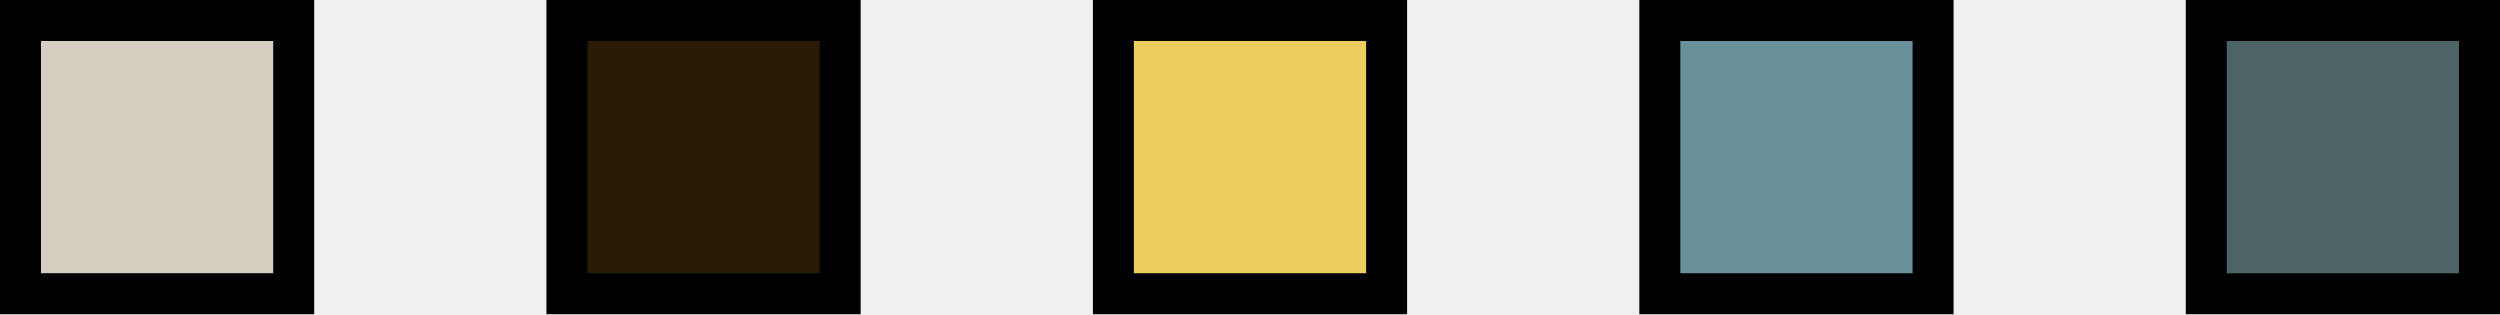
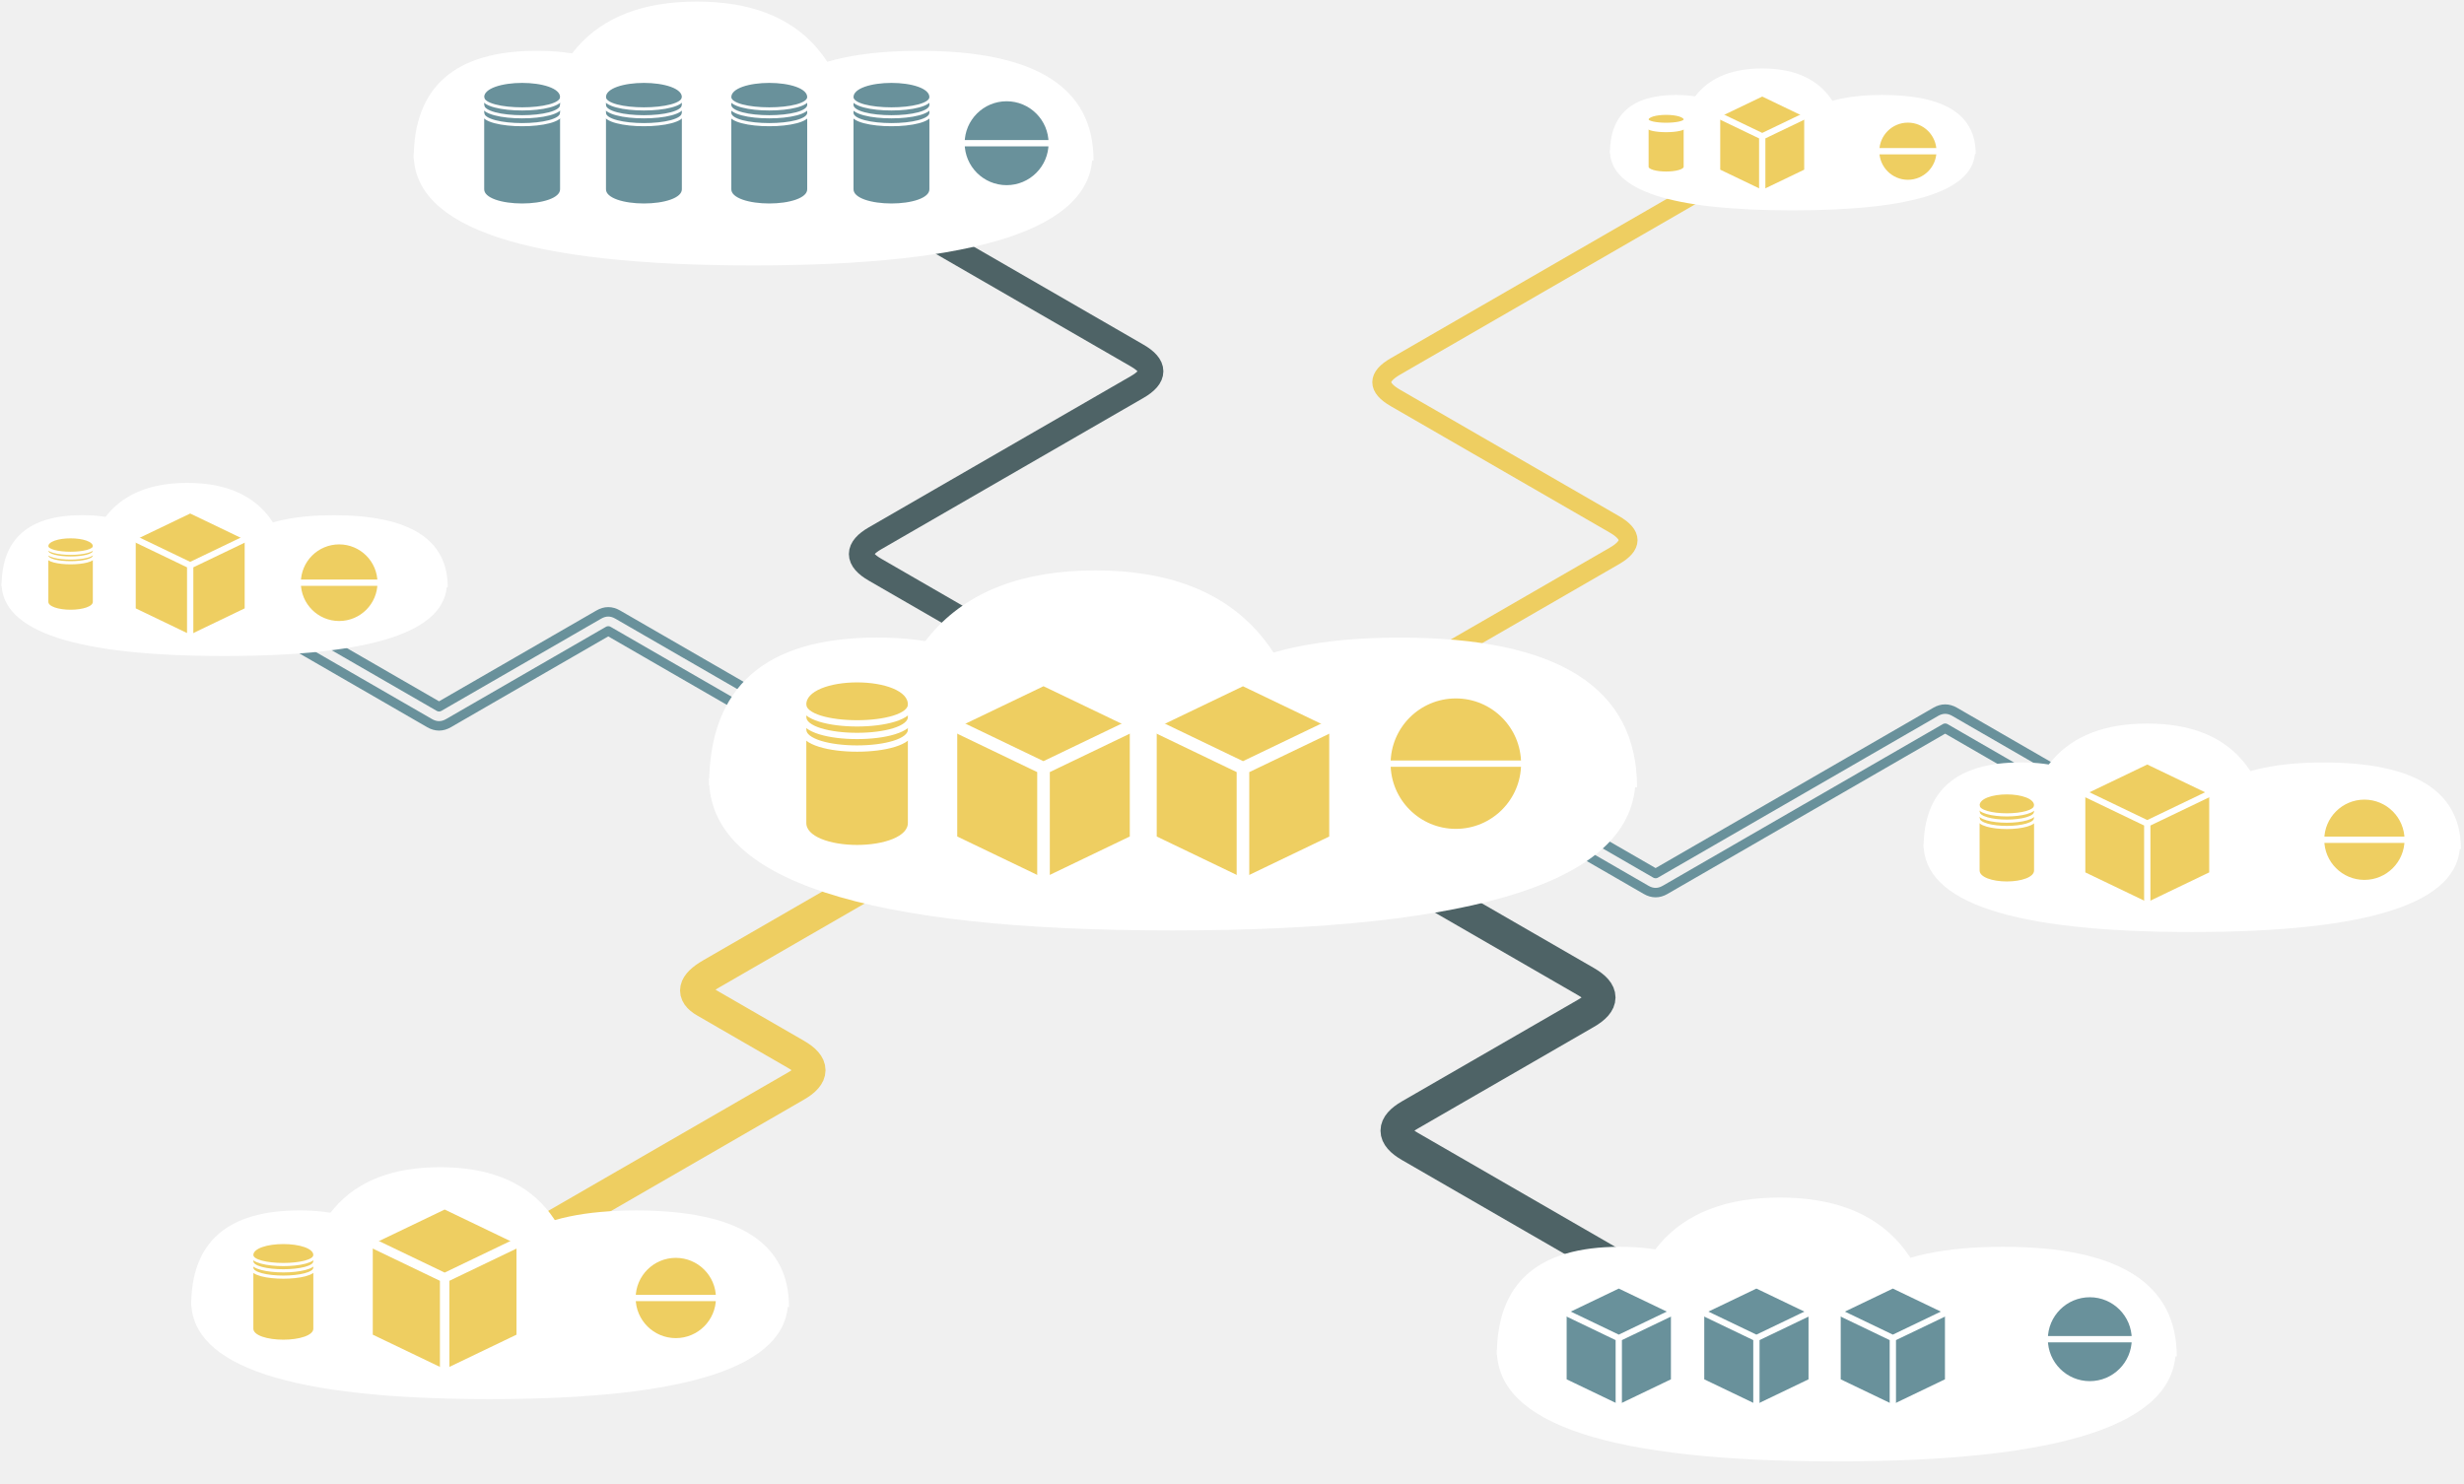
- <svg xmlns="http://www.w3.org/2000/svg" host="65bd71144e" version="1.1" width="183px" height="23px" viewBox="-0.5 -0.5 183 23" content="&lt;mxfile&gt;&lt;diagram id=&quot;NhqJ_ardOWNHqCwG6pmV&quot; name=&quot;Page-1&quot;&gt;zZbBcoIwEEC/hjshmIFjQdpeevLQc4QIGQPLxCjQr2+QAFJ02pmqw8UJbzcb9mVnxMJhXr9JWmYfkDBhOXZSW3htOY7vrfRvC5oOEOR1IJU86RAawYZ/MQNtQ488YYdJogIQipdTGENRsFhNGJUSqmnaDsT01JKmbAY2MRVz+skTlXXUs+2RvzOeZubk1coEctrnGnDIaALVBcKRhUMJoLpVXodMtOp6Ld2+1xvR4b0kK9RfNmDc7ThRcTS9mRdTTd9sKuFYzgubs05MKlZfs063fYWxMz0QDHKmZKPz6umlNtPHahSLPMOyC6m9QmruMh0Kj/3qhWn5evvu793r5ouEtfm2hYMq44ptShq30UrPtmaZynX9NdLLg5KwH0YCayLolomAxvv0XCgEAVKHCih0hWDHheiR5WDi+8gPNJ/bHi7qp+7bWp25SOdBHlfL8hhFYUTQnTx6z9NIlqVx7YZRaP9X4xO8ecvy5rygwCZ3Gj/3eePnL0ujGxFM7qURkYd51I/jH/Y5dvHRg6Nv&lt;/diagram&gt;&lt;/mxfile&gt;">
+ <svg xmlns="http://www.w3.org/2000/svg" host="65bd71144e" version="1.1" width="782px" height="471px" viewBox="-0.5 -0.5 782 471" content="&lt;mxfile&gt;&lt;diagram id=&quot;NhqJ_ardOWNHqCwG6pmV&quot; name=&quot;Page-1&quot;&gt;5V1dc9tWDv01eQzn4l5cAPexSd3dl53dmT7s7qMSq7amjuVRlCbZX78HlCiLH7Zkm4ppp51pIooWZXwcnAOA7Jv0/tO3v61mN5f/WJ7Pr97EcP7tTfr1TYwlB/zXD3zfHMghbQ5crBbnm0Ph9sDvi//NNwepOfplcT7/vD22ObReLq/Wi5v2wY/L6+v5x3Xr2Gy1Wn5tn/bH8uq8deBmdjHvHfj94+yqf/Tfi/P15eaohXB7/O/zxcXl9sq5+X0/zD7+ebFafrneXu5NTPEXehdk8/anWfNR2/M/X87Ol1/3DqWzN+n9arlcb/726dv7+ZVbtm213+54d/e1V/Pr9VE/QLb5kb9mV1/mzXeuv9n6e2OM+Tlss325+Lz8NF+vFh/Pbg++m1+f/+JGx/vXy2s/crn+dIVXhL9+Xq+Wf+6sCAfj/G+L9X/wIlQS8/b1f+vXnOL29a8eSs3Jv37fe/Gv+WqB7zBfbY9tLvB+ebVc1d83nZ29PxO/9OY38a9/p3m2hz4vv6w+bs8S3gbcbHUx354maecchPy8tsF3nPOtHbbbaMcvVb/8ehs6TYBc7kUNNeE020brxe6Dd9f613KBr7q7ECeqspAG4qLwXulcV6tkVkoWE2IzaX/+5rfcfuR+VHSukhmfQynkSCWlGLR1FSuVqkoJQiEXtty+yMZsvYvgL3uWuz1UB+Qdwdl453TBOb/6UL/z13y1XiD9e/GahgJMSqHyzt+5nN34ha8W13/Wl8Lvtglsttgc2EZ2yc2B29CuX33ff9UN7ttUaSdK5gfnyeOyQeNANsg0sqEgEqNKLEIx5CTty0arjEuJFpOJaUyPSwaPdxPhkAKnILlzFZZKqAQVJSQeJTtdNoSXlQ2PRN/cjzflacQbh1IlRFsMJROrdoAxEVdJpGiinDMi8nEBx6JVDIkVCBs8dFsXoWKomoEsGbCZulE9YryR/lhqIG24S9ICPI4PR7x9PFZr47FEeQwej002iNIAvuo04h3IWuGzopFKTonbl1VQEQ4iRNHA7x8Z7UDmiiJTKqbwcWqnFBKp0pIM4Cr4Njl2GM2Y4c7PDq82FGB8JgCVcQOsTKSA/2SAKs8eYTSIYbsQu5/A2mMA87FRG/pRuw3l5w/blKQC4UtQQZl3mLRjhLlKah7b0GPQYo8L2qgJuJhCAMLiIzu4aLnytCFHXxLw31MFbQPr98WsNzxutqch8ObfWm7dtmhmH5rTdz2UTgQc61dSrdSyClnEr++B2vUzMWoT3g0CUEFsK/f9Dq1smlJhSYg27lhwPwha5rvPVkfkd8ORPfXefb1crOe/38zqqP+6mt20s3m1XM/Wi+U1XpZ+3m6z/06779t348U7DZxLFTSwUUbEmXVi7W1UgLTWlgrFyFh6Bo8JCJutIBsY1dokDiQanJIydIxm0sQcR7D4ERT1kRZ/e1qTe2WDOE0en1kYladtc66AS5QYqR6hO6P2TR5Bv4oVzV7VQgMBrRAn0DcSRbbEnEcJ8SPahdM0eCoVSGSWwhoM9m53zt7CH6Gws8DgQZy0H+PJKtDTFHMs+DM02b5vcBFQCVwGWt0SKMcYIV5eqsVLqopS1mhaREWkZ3FwPlYPUOPU2Kod4cZKLIRAR7UdAHGNVQ03RZEJrGNgihxR8fbsOWTuxh8gcO+/fJg7kbodDPzzy/pq4Uaufxyn/HJ9UX8u5R5d85/8Y3F1NaQ3eyzut/qfkZznBRTIBM+B4nDQ3KYfFQpvduWH0mmx9HNF/MejIgvYkqdU33cMEZ7cdRqKd/DKCL57ADy5E86urhY3nz3gb/Zo63xzdI/JHkqqu7x7t4+O9/NoqZgz9FXRyNrORDIkYmHUbKMCmd8Ixv1MFDAA8iojUOORBjKxPiXgE5COeEGcnu5OTce783y2nn1eL1fzw9461it0Yq84B8goF2LIorAj8TuaCwoA1HOFUTIqzgDNzTglB4UAEI44xwb8kirJJv7z2d2b7el+4SM60acWBTlCkjrimzcGLLVFPUuF8CmOUkF8Ita3HYlX/JILpC+jSJUBhNKKgXKWsrOsnCSPYLsjZlrPIxI43GtwdvojggBKWkKGZdv1HNWawazEjcX+fh9GCDoj4sethhtwgoGqgM+tSjBlWJ6dA4yAIw0tmCCHOmB0osqZEwQCELWEwB3amqokXoODqOsqHohzuK0E1pQpFBTZNFSJI/wigBpLBTmRZASTPwC6p2XyBF0lBmgRcBKYtRvncAkqaUShxB8Z5hpQCjiFatEFlxAIjvZtnhnsB+hlGdHejFSfaPMjOtjTtLlqFTIbAzqcEkbrmbwEAlVEjEqi3Pxe7TDX5PoNJAeENNNAAyIX1FsDjqMwU0JZeLrJ5YgGxCsQC4dSBuK5poYBJbN0B/FaQQ97kEPqFVQO7jnP9QSEYO39Apo55DzkFIREEgWWgReh/j/de/qAWvyq5MIBfxr7ugq0m9cD5/Qtf4I4xcA5oxjBG4X6bXZQM+JAqCko+SHkIVqKU1IpTNAbggIUR6BWdoRyn7JcOIILKGX2Vix0Q+ykGdQEDhn8osW7ftTHyFgRQZ5lM4NXpAx0sICjxZDFid31+NAR0ownMEMQcE+ADwuz45R1ZtmoxijYUtuWdEc6942nodoIKNQPRP1Q969UGlzPcUkaqKn6TzLdZEcKfL+2VQIEeEGWusnHnZECSFahVHdbYVDOAy0HrSASVAD32ZXrUKzCJSA9OcRkBJE3Cm+d7kThgMVJq2jRUIJh1QjZ25solGQxEMQEc4mljw8wOWUTK4AQRRXXAdwW8pU7SG7wKAHIjKGIpztTOGByBrVJgjIJBebMp9vhlqqezph3amD01FcK3qcoCXgGbgS9YAPizDzIMzSEi7gQmlbGkyw+3ZnCoSCnBKB2SQzhBVZpXaWgFYNtpmQFNg9cBsiJAsdFUAtcUVMzeGuZHIkA6pNDQq1EpR0BV+QIIH8NQuHAoDn4JBn0PXhjTju8Egy/APELgJxAY0Jf5fkE2XfSGSClflLfd+ztI6hvAff0Wj5CEdYj2p2vUyYcSMYoFeo7iL6oMhRaOxkjUhVMKHsjhJlkQPep72UiEKDsAKFpqDe1OQcpqT63tVGS0R7AqiYpFI5gAkBKhpIGV+UO1yUQYarvEik+8Mn9qgQREOu1BGgARTYOtMZdssO1+GlJrLjQ072SJzBVAKOEaVBBfCDty1Ut06EkVAHcSFBhQDvDQHUhvzvGhzKCTwlBwkDrT1GBUFvYnENpd0HsUaab7FAhH2j8FVDO4FHoawDUkwl+c4Uh8WGpTFn6WzCJ6r0N0FlNJrdryG1NWyqG8s3BNKGGjCBpm+7TBBnUAYtDB8PsMChMh1CX2Glv54rBrLSYD/+TDkzOEggpAdKDU98iTAMMSgAPqj77jyM1d/J0BwoHLJ4TLA42kyX5utZuDXjHWa1yPzB0hIHYNlV0f22VKkS2azoqMe8WTluUFW614OtiVFB14xgxPt1xwqEYjyCB5BvlqILAlsgdiwMPfAVMEKEFKM19HEeQC6UMtikWLDfbSfsmL5B3pSjnnHz1cYyGtBxh8h+lEtLpVMKhhAGt9N1dzYVDDNL2nrdBwRf95gCogKgDRZiBPhDkEInIOIlpSFYjK8GAQCvJRxOBmhh5kvseoKtflVA4lI8cfL6nCaIsZei22PIoKL4qIKuu4xEp1XPoswmFB0DgFIXCMVwgS3ESDw9Ym+1Cv5VAgNBiAKZcSl+PR/gVhSszJLcYNMMAFUi+9e1jV2QueatrhIWOfESX9tRSwaeeoPG+USxuxDZ1jSFXvtddACwFEqxf1BHuCNikglgtvuXVNx3FWAkKWQErUGDhCL2MfLpm61Nr+oGbHn0bOBfoKohNihQ6NR1FwzgU88VrZvfOUFmIgmJNATDk2wIDIAKneC0AwU/QbtlGqAp5ut3WAzaPBTZFEXUGbyCVnanZW6tyRNYXQgrIcMMOHAk6mUKJkhIPDXECNJ6L4VKS3343glSQB/TrpmVwQ74HEFbHXWCCduwNfySgQfYbIr0DPjBQgKAu7ONb309CxA+McCjBb4YTAC0pIRdGgBU5XQPixCanAsULO5kUUx9ptbnJWwgBMEQCrEAq+Lyyj+TsEwXAtHNVjUoD7TK8iXIgCpMb/g1jTBSOEMQ/SivwCbXC/e5TqRRY7ZDuDYnuDcR1iWYSKAm3/cCuXjZ8ABgMwH47rO57T3LdUDV8QDLLo6y2x+MT5nVJhQMlh/zO1ltnUMehpRK/Gw6CHBJdUn+IzanikH1Dxsgnr0Nr3fUpwbcNU4o2Bq3S5xUKJ/cKiEBGsRBwowyU7NyteESa4RTPo1LEMipX8x06ihyqPSXz2x7i7hbSp7hlt4T+c4PkAf3t7hNyqYIzbtc3nx8kbQIyz20H7QWOm6J3BEu7Xz7wkAGHMH9eCqkFgrBuvnSnXeuLkeC7sHvWEaZnNllhZ/cHZ/EeAohT8P0XCw1g79aWCIhf/MkwCDuo7DDQq81VElYfpjmA7BqGLWEHpzAUCLMvdbCOEZ3T1XUHTB6pMjG//cA3GnUXoY3NpYJygP6wInV3wwZs7k9mYcC5oMyy2oCyU6tcqBef36ESd58T+BiTl+kquwMmF/D/6MObTAaUzJ0oh0fY5wy+n2rmN+wPYXBW+ANSxVdUeUhlBH8kUzZf3SbvhI5QQst0ld0Bk6MOVX4fPnnWe0B3ojzGCuGZlEU5FhsQdghy81Go70loHBx0EvlKU/Y8yX7TazMCeJLJJ9d13j3ibyz08ZtRfc+UACLWrahVIl+qNNAIMP2BApsrnwTUTwwjEEoaaHJAKHg7Gkgffds1j4I+k7u/YFS/1BDlc8wYSmDfpngpfpncOteofqEAiAlsasCw4LurL8UvD9ilf4l+gc0ClE50KlVK6rQqJuyX1/OUjHEdqgm8OAiMrAUfzG0A9JUQZ8wUsy//sQ7MqX0rEgTP70Nl8luy+x6tz4n1TYw5QR02jy97kkePkCKnFsps3kbI4rIghdyZh3LgWscJYAy2G3hkzPPI5t3T/6anmzdOfX26GSrlZCZ/qqQ4YPMXK5ypmc2+PJu/WOVMYborqwds/mKlM4Wfldsc8uiL5TYUjiA3P/LWubtdekoHRr+h2g2rQMOChGmP4A7vUKLa1xmN8pIl0u6Rfi21Yf7IxsKpsINhDiOsP+0e5fxz+08cEE0doYCI1rlxdcruO4KtvX73wW0gZf7AEl8Y9xHovf5rhtc/3oF4efu/D9s88Pv2/9CWzv4P&lt;/diagram&gt;&lt;/mxfile&gt;" style="background-color: rgb(42, 27, 6);">
  <defs />
  <g>
-     <rect x="121" y="1" width="20" height="20" fill="#69919b" stroke="#000000" stroke-width="3" pointer-events="all" />
-     <rect x="81" y="1" width="20" height="20" fill="#eece61" stroke="#000000" stroke-width="3" pointer-events="all" />
-     <rect x="1" y="1" width="20" height="20" fill="#d4cec0" stroke="#000000" stroke-width="3" pointer-events="all" />
-     <rect x="41" y="1" width="20" height="20" fill="#2a1b06" stroke="#000000" stroke-width="3" pointer-events="all" />
-     <rect x="161" y="1" width="20" height="20" fill="#4e6366" stroke="#000000" stroke-width="3" pointer-events="all" />
+     <path d="M 146.69 405.12 L 252.17 344.22 Q 260.83 339.22 252.17 334.22 L 245.43 330.33 Q 238.69 326.44 230.03 321.44 L 223.28 317.54 Q 216.54 313.65 225.2 308.65 L 301.3 264.72" fill="none" stroke="#eece61" stroke-width="10" stroke-miterlimit="10" pointer-events="stroke" />
+     <path d="M 463.04 241.05 L 524.94 276.79 L 569.39 251.13 Q 569.39 251.13 569.39 251.13 L 613.84 225.46 Q 616.84 223.73 619.84 225.46 L 681.73 261.2 M 678.73 266.4 L 616.84 230.66 L 572.39 256.32 L 527.94 281.98 Q 524.94 283.71 521.94 281.98 L 460.04 246.25 M 678.73 266.4" fill="none" stroke="#69919b" stroke-width="3" stroke-linejoin="round" stroke-miterlimit="10" pointer-events="all" />
+     <path d="M 79.65 189.68 L 138.84 223.85 L 164.19 209.22 L 189.54 194.59 Q 192.54 192.85 195.54 194.59 L 255.9 229.44 M 252.9 234.63 L 192.54 199.78 L 167.19 214.41 Q 167.19 214.41 167.19 214.41 L 141.84 229.05 Q 138.84 230.78 135.84 229.05 L 76.65 194.87 M 252.9 234.63" fill="none" stroke="#69919b" stroke-width="3" stroke-linejoin="round" stroke-miterlimit="10" pointer-events="all" />
+     <path d="M 396.1 242.81 L 511.88 175.96 Q 520.54 170.96 511.88 165.96 L 485.78 150.89 Q 477.12 145.89 468.46 140.89 L 442.36 125.82 Q 433.7 120.82 442.36 115.82 L 558.15 48.97" fill="none" stroke="#eece61" stroke-width="6" stroke-miterlimit="10" pointer-events="stroke" />
+     <path d="M 364.61 230.81 L 277.24 180.36 Q 268.58 175.36 277.24 170.36 L 310.15 151.36 Q 318.81 146.36 327.47 141.36 L 360.39 122.36 Q 369.05 117.36 360.39 112.36 L 256.18 52.19" fill="none" stroke="#4e6366" stroke-width="8" stroke-miterlimit="10" pointer-events="stroke" />
+     <path d="M 539.38 416.79 L 446.96 363.42 Q 438.3 358.42 446.96 353.42 L 466.26 342.28 Q 474.93 337.28 483.59 332.28 L 502.89 321.13 Q 511.55 316.13 502.89 311.13 L 392.92 247.64" fill="none" stroke="#4e6366" stroke-width="10" stroke-miterlimit="10" pointer-events="stroke" />
+     <path d="M 59.07 125.46 Q 82.28 125.46 82.28 196.13 Q 82.28 266.81 59.07 266.81 Z" fill="#ffffff" stroke="none" transform="rotate(90,70.67,196.13)" pointer-events="all" />
+     <path d="M 14.35 148.69 Q 36.9 148.69 36.9 174.31 Q 36.9 199.94 14.35 199.94 Z" fill="#ffffff" stroke="none" transform="rotate(-90,25.62,174.31)" pointer-events="all" />
+     <path d="M 39.72 138.69 Q 78.16 138.69 78.16 172.01 Q 78.16 205.32 39.72 205.32 Z" fill="#ffffff" stroke="none" transform="rotate(-90,58.94,172.01)" pointer-events="all" />
+     <path d="M 93.97 138.27 Q 116.82 138.27 116.82 174.47 Q 116.82 210.66 93.97 210.66 Z" fill="#ffffff" stroke="none" transform="rotate(-90,105.4,174.47)" pointer-events="all" />
+     <path d="M 59.86 161.4 L 78.15 170.18 L 78.15 193.25 L 59.86 202.04 L 41.58 193.25 L 41.58 170.18 Z" fill="#eece61" stroke="#ffffff" stroke-width="2" stroke-miterlimit="10" pointer-events="all" />
+     <path d="M 41.58 170.18 L 59.86 178.96 L 78.15 170.18 M 59.86 178.96 L 59.86 202.04" fill="none" stroke="#ffffff" stroke-width="2" stroke-miterlimit="10" pointer-events="all" />
+     <ellipse cx="107.14" cy="184.47" rx="13.161" ry="13.16" fill="#eece61" stroke="#ffffff" stroke-width="2" pointer-events="all" />
+     <path d="M 93.98 184.47 L 120.3 184.47" fill="none" stroke="#ffffff" stroke-width="2" stroke-miterlimit="10" pointer-events="all" />
+     <path d="M 14.35 172.89 C 14.35 168.89 29.46 168.89 29.46 172.89 L 29.46 190.55 C 29.46 194.55 14.35 194.55 14.35 190.55 Z" fill="#eece61" stroke="#ffffff" stroke-miterlimit="10" pointer-events="all" />
+     <path d="M 14.35 172.89 C 14.35 175.89 29.46 175.89 29.46 172.89 M 14.35 174.39 C 14.35 177.39 29.46 177.39 29.46 174.39 M 14.35 175.89 C 14.35 178.89 29.46 178.89 29.46 175.89" fill="none" stroke="#ffffff" stroke-miterlimit="10" pointer-events="all" />
+     <path d="M 558.88 -1.18 Q 577.91 -1.18 577.91 56.77 Q 577.91 114.73 558.88 114.73 Z" fill="#ffffff" stroke="none" transform="rotate(90,568.4,56.77)" pointer-events="all" />
+     <path d="M 522.21 17.87 Q 540.7 17.87 540.7 38.88 Q 540.7 59.89 522.21 59.89 Z" fill="#ffffff" stroke="none" transform="rotate(-90,531.46,38.88)" pointer-events="all" />
+     <path d="M 543.02 9.67 Q 574.53 9.67 574.53 36.99 Q 574.53 64.3 543.02 64.3 Z" fill="#ffffff" stroke="none" transform="rotate(-90,558.77,36.99)" pointer-events="all" />
+     <path d="M 587.5 9.33 Q 606.24 9.33 606.24 39.01 Q 606.24 68.68 587.5 68.68 Z" fill="#ffffff" stroke="none" transform="rotate(-90,596.87,39.01)" pointer-events="all" />
+     <path d="M 558.78 29.04 L 573.1 35.92 L 573.1 53.99 L 558.78 60.87 L 544.45 53.99 L 544.45 35.92 Z" fill="#eece61" stroke="#ffffff" stroke-width="2" stroke-miterlimit="10" pointer-events="all" />
+     <path d="M 544.45 35.92 L 558.78 42.8 L 573.1 35.92 M 558.78 42.8 L 558.78 60.87" fill="none" stroke="#ffffff" stroke-width="2" stroke-miterlimit="10" pointer-events="all" />
+     <ellipse cx="605.01" cy="47.5" rx="10.07" ry="10.07" fill="#eece61" stroke="#ffffff" stroke-width="2" pointer-events="all" />
+     <path d="M 594.94 47.5 L 615.08 47.5" fill="none" stroke="#ffffff" stroke-width="2" stroke-miterlimit="10" pointer-events="all" />
+     <path d="M 522.22 37.46 C 522.22 34.8 534.34 34.8 534.34 37.46 L 534.34 52.45 C 534.34 55.11 522.22 55.11 522.22 52.45 Z" fill="#eece61" stroke="#ffffff" stroke-miterlimit="10" pointer-events="all" />
+     <path d="M 522.22 37.46 C 522.22 39.46 534.34 39.46 534.34 37.46 M 522.22 38.46 C 522.22 40.46 534.34 40.46 534.34 38.46 M 522.22 39.46 C 522.22 41.46 534.34 41.46 534.34 39.46" fill="none" stroke="#ffffff" stroke-miterlimit="10" pointer-events="all" />
+     <path d="M 681.13 196.27 Q 709.08 196.27 709.08 281.39 Q 709.08 366.51 681.13 366.51 Z" fill="#ffffff" stroke="none" transform="rotate(90,695.11,281.39)" pointer-events="all" />
+     <path d="M 627.27 224.24 Q 654.43 224.24 654.43 255.1 Q 654.43 285.97 627.27 285.97 Z" fill="#ffffff" stroke="none" transform="rotate(-90,640.85,255.1)" pointer-events="all" />
+     <path d="M 657.83 212.2 Q 704.12 212.2 704.12 252.33 Q 704.12 292.45 657.83 292.45 Z" fill="#ffffff" stroke="none" transform="rotate(-90,680.97,252.33)" pointer-events="all" />
+     <path d="M 723.17 211.7 Q 750.68 211.7 750.68 255.29 Q 750.68 298.88 723.17 298.88 Z" fill="#ffffff" stroke="none" transform="rotate(-90,736.93,255.29)" pointer-events="all" />
+     <path d="M 680.98 241.08 L 701.64 251 L 701.64 277.06 L 680.98 286.98 L 660.32 277.06 L 660.32 251 Z" fill="#eece61" stroke="#ffffff" stroke-width="2" stroke-miterlimit="10" pointer-events="all" />
+     <path d="M 660.32 251 L 680.98 260.92 L 701.64 251 M 680.98 260.92 L 680.98 286.98" fill="none" stroke="#ffffff" stroke-width="2" stroke-miterlimit="10" pointer-events="all" />
+     <ellipse cx="749.89" cy="266.07" rx="13.739" ry="13.739" fill="#eece61" stroke="#ffffff" stroke-width="2" pointer-events="all" />
+     <path d="M 736.16 266.07 L 763.63 266.07" fill="none" stroke="#ffffff" stroke-width="2" stroke-miterlimit="10" pointer-events="all" />
+     <path d="M 627.27 255.17 C 627.27 249.84 645.55 249.84 645.55 255.17 L 645.55 275.81 C 645.55 281.14 627.27 281.14 627.27 275.81 Z" fill="#eece61" stroke="#ffffff" stroke-miterlimit="10" pointer-events="all" />
+     <path d="M 627.27 255.17 C 627.27 259.17 645.55 259.17 645.55 255.17 M 627.27 257.17 C 627.27 261.17 645.55 261.17 645.55 257.17 M 627.27 259.17 C 627.27 263.17 645.55 263.17 645.55 259.17" fill="none" stroke="#ffffff" stroke-miterlimit="10" pointer-events="all" />
+     <path d="M 139.34 333.39 Q 170.43 333.39 170.43 428.09 Q 170.43 522.8 139.34 522.8 Z" fill="#ffffff" stroke="none" transform="rotate(90,154.89,428.09)" pointer-events="all" />
+     <path d="M 79.42 364.51 Q 109.63 364.51 109.63 398.85 Q 109.63 433.19 79.42 433.19 Z" fill="#ffffff" stroke="none" transform="rotate(-90,94.52,398.85)" pointer-events="all" />
+     <path d="M 113.41 351.12 Q 164.91 351.12 164.91 395.76 Q 164.91 440.4 113.41 440.4 Z" fill="#ffffff" stroke="none" transform="rotate(-90,139.16,395.76)" pointer-events="all" />
+     <path d="M 186.1 350.56 Q 216.72 350.56 216.72 399.06 Q 216.72 447.56 186.1 447.56 Z" fill="#ffffff" stroke="none" transform="rotate(-90,201.41,399.06)" pointer-events="all" />
+     <path d="M 140.62 381.79 L 164.92 393.46 L 164.92 424.12 L 140.62 435.79 L 116.31 424.12 L 116.31 393.46 Z" fill="#eece61" stroke="#ffffff" stroke-width="3" stroke-miterlimit="10" pointer-events="all" />
+     <path d="M 116.31 393.46 L 140.62 405.13 L 164.92 393.46 M 140.62 405.13 L 140.62 435.79" fill="none" stroke="#ffffff" stroke-width="3" stroke-miterlimit="10" pointer-events="all" />
+     <ellipse cx="213.98" cy="411.53" rx="13.739" ry="13.739" fill="#eece61" stroke="#ffffff" stroke-width="2" pointer-events="all" />
+     <path d="M 200.24 411.53 L 227.72 411.53" fill="none" stroke="#ffffff" stroke-width="2" stroke-miterlimit="10" pointer-events="all" />
+     <path d="M 79.41 397.91 C 79.41 392.58 99.44 392.58 99.44 397.91 L 99.44 421.27 C 99.44 426.6 79.41 426.6 79.41 421.27 Z" fill="#eece61" stroke="#ffffff" stroke-miterlimit="10" pointer-events="all" />
+     <path d="M 79.41 397.91 C 79.41 401.91 99.44 401.91 99.44 397.91 M 79.41 399.91 C 79.41 403.91 99.44 403.91 99.44 399.91 M 79.41 401.91 C 79.41 405.91 99.44 405.91 99.44 401.91" fill="none" stroke="#ffffff" stroke-miterlimit="10" pointer-events="all" />
+     <path d="M 347.41 123.72 Q 395.67 123.72 395.67 270.73 Q 395.67 417.74 347.41 417.74 Z" fill="#ffffff" stroke="none" transform="rotate(90,371.54,270.73)" pointer-events="all" />
+     <path d="M 254.4 172.04 Q 301.3 172.04 301.3 225.34 Q 301.3 278.64 254.4 278.64 Z" fill="#ffffff" stroke="none" transform="rotate(-90,277.85,225.34)" pointer-events="all" />
+     <path d="M 307.16 151.25 Q 387.1 151.25 387.1 220.54 Q 387.1 289.83 307.16 289.83 Z" fill="#ffffff" stroke="none" transform="rotate(-90,347.13,220.54)" pointer-events="all" />
+     <path d="M 420 150.37 Q 467.52 150.37 467.52 225.66 Q 467.52 300.94 420 300.94 Z" fill="#ffffff" stroke="none" transform="rotate(-90,443.76,225.66)" pointer-events="all" />
+     <path d="M 330.68 215.12 L 360.06 229.22 L 360.06 266.29 L 330.68 280.4 L 301.3 266.29 L 301.3 229.22 Z" fill="#eece61" stroke="#ffffff" stroke-width="4" stroke-miterlimit="10" pointer-events="all" />
+     <path d="M 301.3 229.22 L 330.68 243.33 L 360.06 229.22 M 330.68 243.33 L 330.68 280.4" fill="none" stroke="#ffffff" stroke-width="4" stroke-miterlimit="10" pointer-events="all" />
+     <ellipse cx="461.54" cy="241.91" rx="21.703" ry="21.703" fill="#eece61" stroke="#ffffff" stroke-width="2" pointer-events="all" />
+     <path d="M 439.84 241.91 L 483.25 241.91" fill="none" stroke="#ffffff" stroke-width="2" stroke-miterlimit="10" pointer-events="all" />
+     <path d="M 254.4 223.12 C 254.4 212.45 288.63 212.45 288.63 223.12 L 288.63 260.72 C 288.63 271.38 254.4 271.38 254.4 260.72 Z" fill="#eece61" stroke="#ffffff" stroke-width="2" stroke-miterlimit="10" pointer-events="all" />
+     <path d="M 254.4 223.12 C 254.4 231.12 288.63 231.12 288.63 223.12 M 254.4 227.12 C 254.4 235.12 288.63 235.12 288.63 227.12 M 254.4 231.12 C 254.4 239.12 288.63 239.12 288.63 231.12" fill="none" stroke="#ffffff" stroke-width="2" stroke-miterlimit="10" pointer-events="all" />
+     <path d="M 393.98 215.13 L 423.36 229.23 L 423.36 266.3 L 393.98 280.41 L 364.61 266.3 L 364.61 229.23 Z" fill="#eece61" stroke="#ffffff" stroke-width="4" stroke-miterlimit="10" pointer-events="all" />
+     <path d="M 364.61 229.23 L 393.98 243.34 L 423.36 229.23 M 393.98 243.34 L 393.98 280.41" fill="none" stroke="#ffffff" stroke-width="4" stroke-miterlimit="10" pointer-events="all" />
+     <path d="M 220.82 -41.65 Q 256.18 -41.65 256.18 66.07 Q 256.18 173.78 220.82 173.78 Z" fill="#ffffff" stroke="none" transform="rotate(90,238.5,66.07)" pointer-events="all" />
+     <path d="M 152.66 -6.25 Q 187.03 -6.25 187.03 32.81 Q 187.03 71.86 152.66 71.86 Z" fill="#ffffff" stroke="none" transform="rotate(-90,169.85,32.81)" pointer-events="all" />
+     <path d="M 191.32 -21.48 Q 249.9 -21.48 249.9 29.29 Q 249.9 80.07 191.32 80.07 Z" fill="#ffffff" stroke="none" transform="rotate(-90,220.61,29.29)" pointer-events="all" />
+     <path d="M 274 -22.12 Q 308.82 -22.12 308.82 33.04 Q 308.82 88.2 274 88.2 Z" fill="#ffffff" stroke="none" transform="rotate(-90,291.41,33.04)" pointer-events="all" />
+     <path d="M 152.67 30.32 C 152.67 23.65 177.75 23.65 177.75 30.32 L 177.75 59.59 C 177.75 66.26 152.67 66.26 152.67 59.59 Z" fill="#69919b" stroke="#ffffff" stroke-miterlimit="10" pointer-events="all" />
+     <path d="M 152.67 30.32 C 152.67 35.32 177.75 35.32 177.75 30.32 M 152.67 32.82 C 152.67 37.82 177.75 37.82 177.75 32.82 M 152.67 35.32 C 152.67 40.32 177.75 40.32 177.75 35.32" fill="none" stroke="#ffffff" stroke-miterlimit="10" pointer-events="all" />
+     <path d="M 191.32 30.32 C 191.32 23.65 216.4 23.65 216.4 30.32 L 216.4 59.59 C 216.4 66.26 191.32 66.26 191.32 59.59 Z" fill="#69919b" stroke="#ffffff" stroke-miterlimit="10" pointer-events="all" />
+     <path d="M 191.32 30.32 C 191.32 35.32 216.4 35.32 216.4 30.32 M 191.32 32.82 C 191.32 37.82 216.4 37.82 216.4 32.82 M 191.32 35.32 C 191.32 40.32 216.4 40.32 216.4 35.32" fill="none" stroke="#ffffff" stroke-miterlimit="10" pointer-events="all" />
+     <path d="M 231.1 30.32 C 231.1 23.65 256.18 23.65 256.18 30.32 L 256.18 59.59 C 256.18 66.26 231.1 66.26 231.1 59.59 Z" fill="#69919b" stroke="#ffffff" stroke-miterlimit="10" pointer-events="all" />
+     <path d="M 231.1 30.32 C 231.1 35.32 256.18 35.32 256.18 30.32 M 231.1 32.82 C 231.1 37.82 256.18 37.82 256.18 32.82 M 231.1 35.32 C 231.1 40.32 256.18 40.32 256.18 35.32" fill="none" stroke="#ffffff" stroke-miterlimit="10" pointer-events="all" />
+     <path d="M 269.88 30.32 C 269.88 23.65 294.96 23.65 294.96 30.32 L 294.96 59.59 C 294.96 66.26 269.88 66.26 269.88 59.59 Z" fill="#69919b" stroke="#ffffff" stroke-miterlimit="10" pointer-events="all" />
+     <path d="M 269.88 30.32 C 269.88 35.32 294.96 35.32 294.96 30.32 M 269.88 32.82 C 269.88 37.82 294.96 37.82 294.96 32.82 M 269.88 35.32 C 269.88 40.32 294.96 40.32 294.96 35.32" fill="none" stroke="#ffffff" stroke-miterlimit="10" pointer-events="all" />
+     <ellipse cx="318.97" cy="44.96" rx="14.316" ry="14.316" fill="#69919b" stroke="#ffffff" stroke-width="2" pointer-events="all" />
+     <path d="M 304.66 44.96 L 333.29 44.96" fill="none" stroke="#ffffff" stroke-width="2" stroke-miterlimit="10" pointer-events="all" />
+     <path d="M 564.59 338 Q 599.95 338 599.95 445.72 Q 599.95 553.43 564.59 553.43 Z" fill="#ffffff" stroke="none" transform="rotate(90,582.27,445.72)" pointer-events="all" />
+     <path d="M 496.43 373.4 Q 530.8 373.4 530.8 412.46 Q 530.8 451.51 496.43 451.51 Z" fill="#ffffff" stroke="none" transform="rotate(-90,513.62,412.46)" pointer-events="all" />
+     <path d="M 535.09 358.17 Q 593.67 358.17 593.67 408.94 Q 593.67 459.71 535.09 459.71 Z" fill="#ffffff" stroke="none" transform="rotate(-90,564.38,408.94)" pointer-events="all" />
+     <path d="M 617.77 357.53 Q 652.59 357.53 652.59 412.69 Q 652.59 467.85 617.77 467.85 Z" fill="#ffffff" stroke="none" transform="rotate(-90,635.18,412.69)" pointer-events="all" />
+     <ellipse cx="662.74" cy="424.61" rx="14.316" ry="14.316" fill="#69919b" stroke="#ffffff" stroke-width="2" pointer-events="all" />
+     <path d="M 648.43 424.61 L 677.06 424.61" fill="none" stroke="#ffffff" stroke-width="2" stroke-miterlimit="10" pointer-events="all" />
+     <path d="M 513.25 407.43 L 530.8 415.85 L 530.8 437.98 L 513.25 446.4 L 495.71 437.98 L 495.71 415.85 Z" fill="#69919b" stroke="#ffffff" stroke-width="2" stroke-miterlimit="10" pointer-events="all" />
+     <path d="M 495.71 415.85 L 513.25 424.27 L 530.8 415.85 M 513.25 424.27 L 513.25 446.4" fill="none" stroke="#ffffff" stroke-width="2" stroke-miterlimit="10" pointer-events="all" />
+     <path d="M 556.93 407.43 L 574.47 415.85 L 574.47 437.98 L 556.93 446.4 L 539.38 437.98 L 539.38 415.85 Z" fill="#69919b" stroke="#ffffff" stroke-width="2" stroke-miterlimit="10" pointer-events="all" />
+     <path d="M 539.38 415.85 L 556.93 424.27 L 574.47 415.85 M 556.93 424.27 L 556.93 446.4" fill="none" stroke="#ffffff" stroke-width="2" stroke-miterlimit="10" pointer-events="all" />
+     <path d="M 600.23 407.43 L 617.77 415.85 L 617.77 437.98 L 600.23 446.4 L 582.69 437.98 L 582.69 415.85 Z" fill="#69919b" stroke="#ffffff" stroke-width="2" stroke-miterlimit="10" pointer-events="all" />
+     <path d="M 582.69 415.85 L 600.23 424.27 L 617.77 415.85 M 600.23 424.27 L 600.23 446.4" fill="none" stroke="#ffffff" stroke-width="2" stroke-miterlimit="10" pointer-events="all" />
  </g>
</svg>
